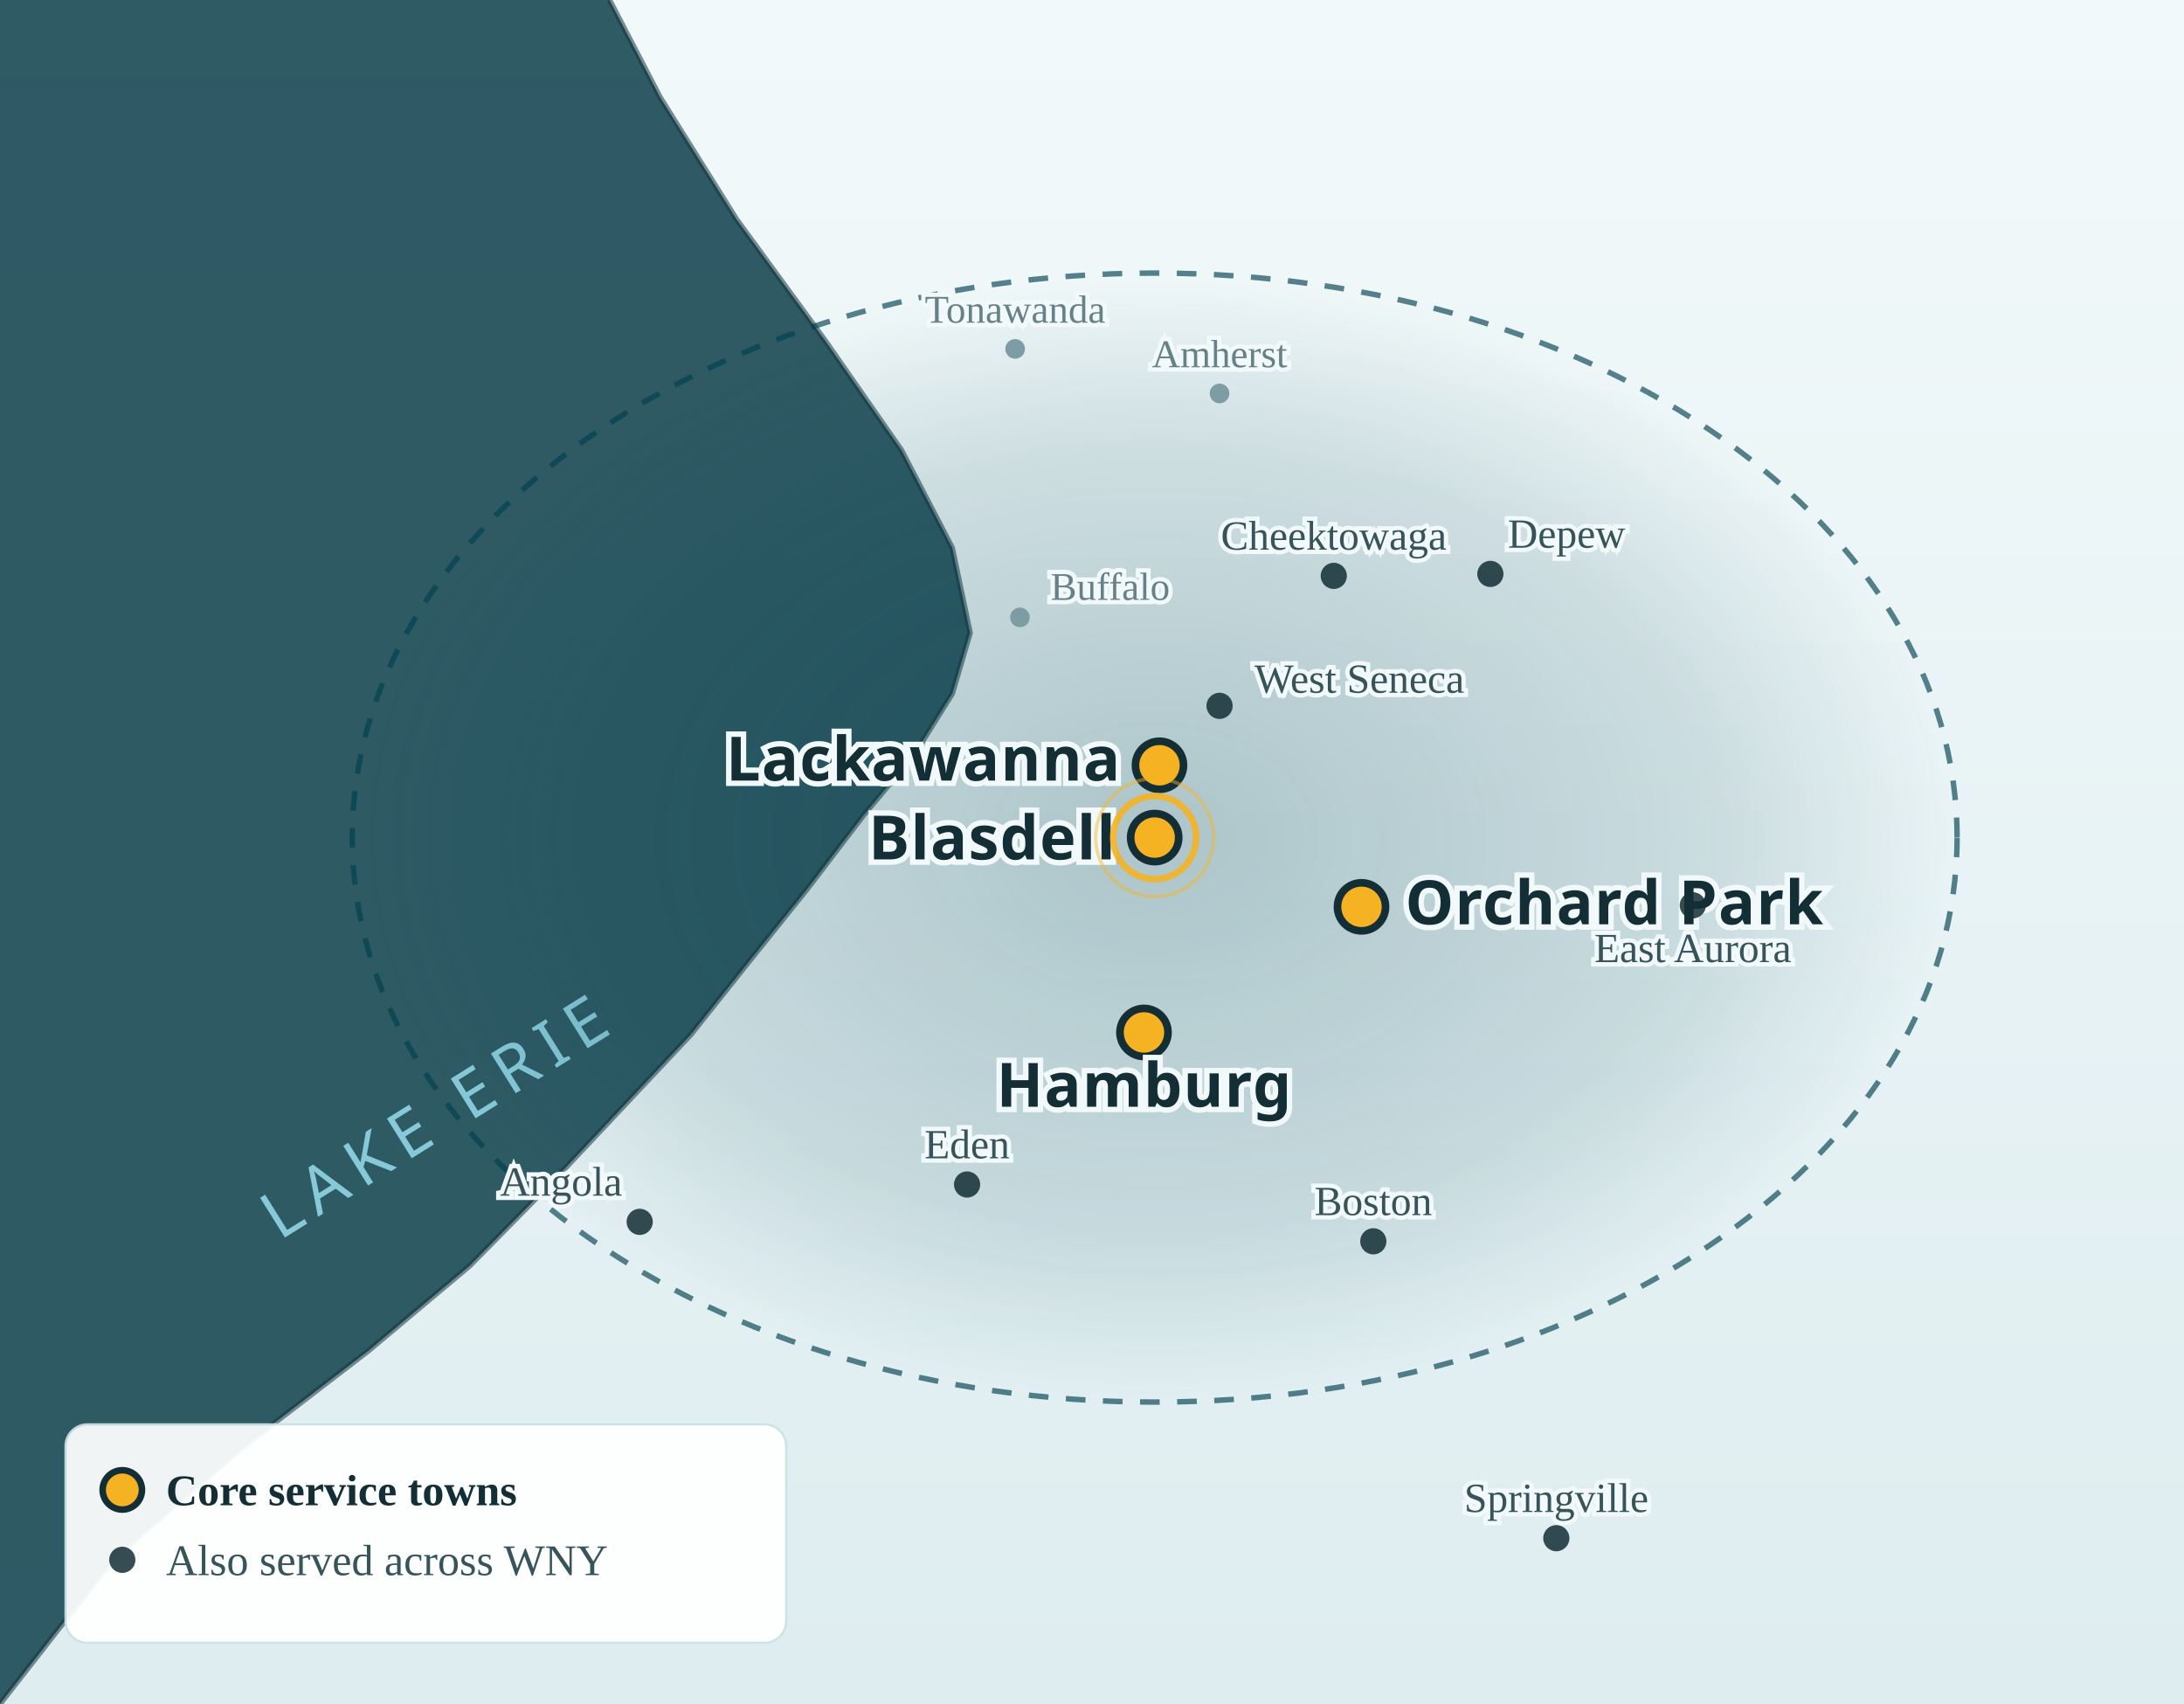
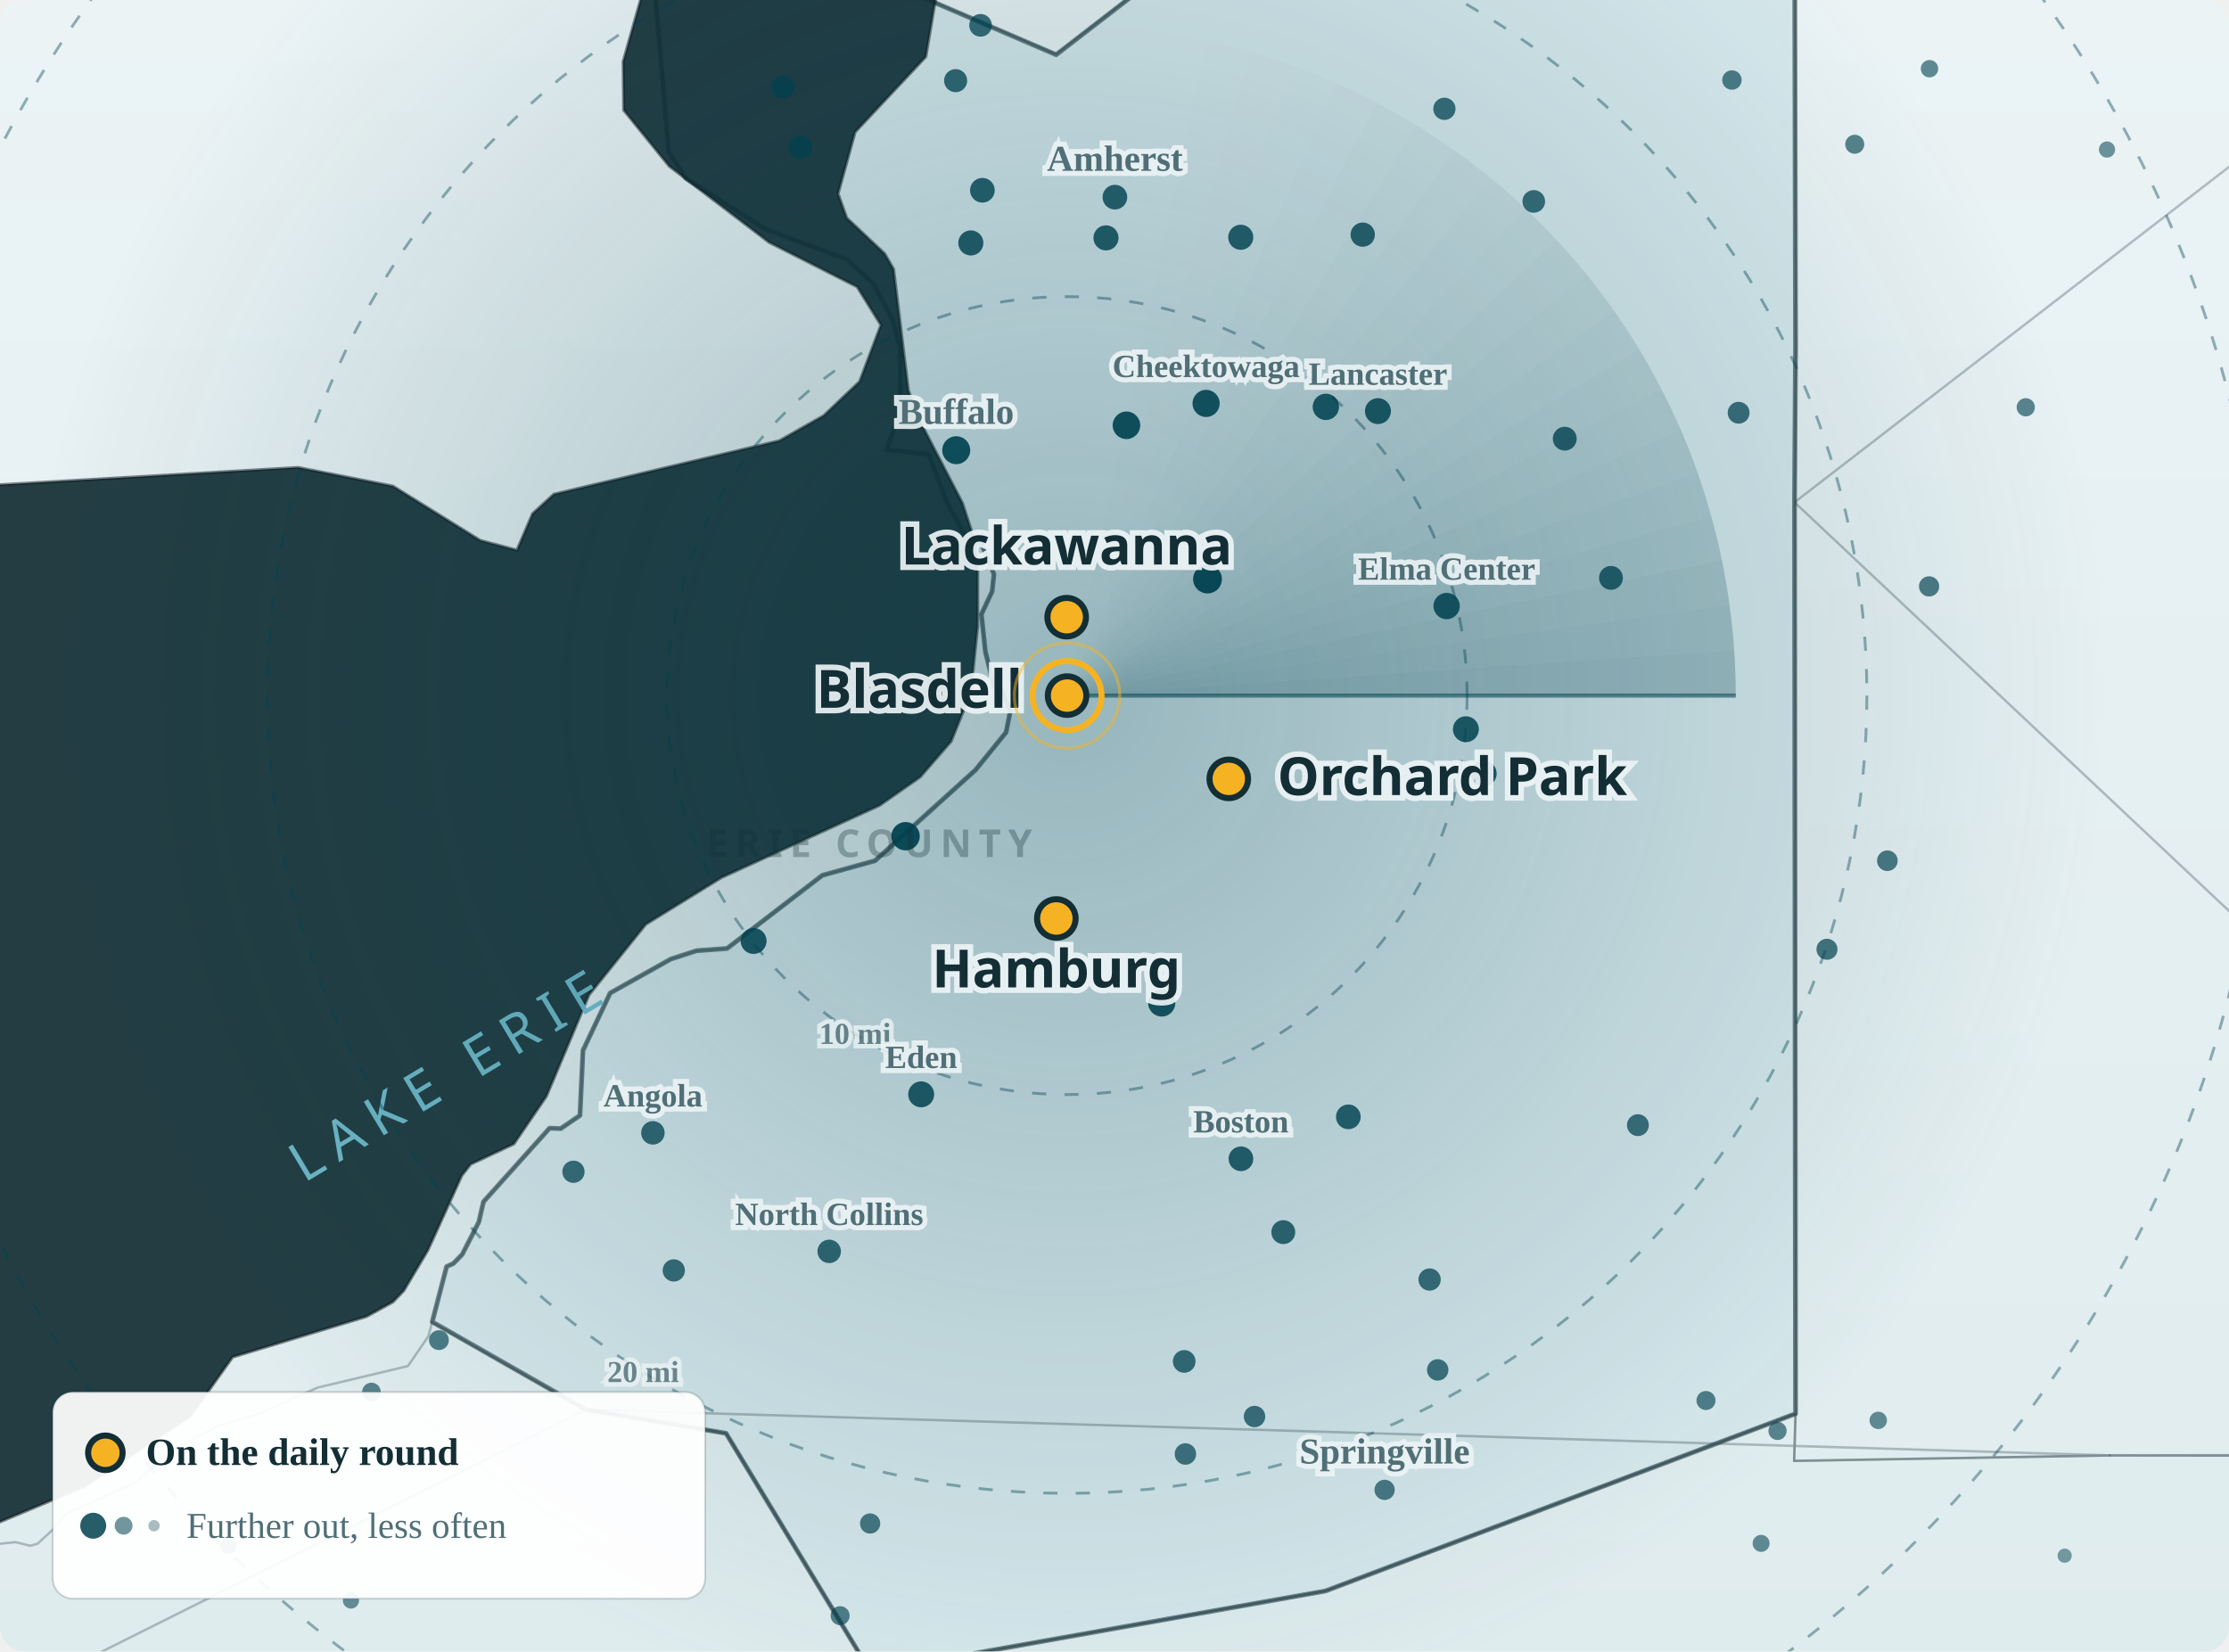
- <svg xmlns="http://www.w3.org/2000/svg" viewBox="0 0 1000 780" role="img" aria-labelledby="mapTitle mapDesc" style="width:100%;height:auto;display:block;border-radius:12px">
+ <svg xmlns="http://www.w3.org/2000/svg" viewBox="0 0 1100 815" role="img" aria-labelledby="mapTitle mapDesc" style="width:100%;height:auto;display:block;border-radius:12px">
  <defs>
    <linearGradient id="land" x1="0" y1="0" x2="0" y2="1">
-       <stop offset="0" stop-color="#F2F9FA" />
-       <stop offset="1" stop-color="#DEEDF0" />
+       <stop offset="0" stop-color="#EBF3F5" />
+       <stop offset="1" stop-color="#DFECEE" />
    </linearGradient>
    <radialGradient id="reach" cx="50%" cy="50%" r="50%">
-       <stop offset="0" stop-color="#00414F" stop-opacity=".26" />
-       <stop offset="70%" stop-color="#00414F" stop-opacity=".13" />
+       <stop offset="0" stop-color="#00414F" stop-opacity=".30" />
+       <stop offset="55%" stop-color="#00414F" stop-opacity=".14" />
      <stop offset="100%" stop-color="#00414F" stop-opacity="0" />
    </radialGradient>
+     <linearGradient id="beam" x1="0" y1="0" x2="1" y2="0">
+       <stop offset="0" stop-color="#00414F" stop-opacity="0" />
+       <stop offset="100%" stop-color="#00414F" stop-opacity=".42" />
+     </linearGradient>
+     <clipPath id="frame">
+       <rect width="1100" height="815" rx="12" />
+     </clipPath>
  </defs>
-   <rect width="1000" height="780" fill="url(#land)" />
-   <polygon points="279.1,0.0 302.3,44.6 337.2,100.3 377.9,156.0 412.8,206.1 436.0,250.7 444.2,289.7 436.0,317.6 418.6,345.4 395.3,373.3 369.8,406.7 343.0,440.1 316.3,473.6 284.9,507.0 253.5,540.4 215.1,579.4 168.6,618.4 110.5,663.0 52.3,713.1 0.0,780.0 0.0,780.0 0.0,0.0" fill="#1E4D58" opacity=".92" />
-   <polyline points="279.1,0.0 302.3,44.6 337.2,100.3 377.9,156.0 412.8,206.1 436.0,250.7 444.2,289.7 436.0,317.6 418.6,345.4 395.3,373.3 369.8,406.7 343.0,440.1 316.3,473.6 284.9,507.0 253.5,540.4 215.1,579.4 168.6,618.4 110.5,663.0 52.3,713.1 0.0,780.0" fill="none" stroke="#12343C" stroke-width="2.5" opacity=".55" />
-   <text x="128" y="568" fill="#86C9D8" font-family="Barlow Condensed,sans-serif" font-size="30" letter-spacing="5" transform="rotate(-32 128 568)">LAKE ERIE</text>
-   <ellipse cx="528.7" cy="383.4" rx="367.4" ry="258.4" fill="url(#reach)" />
-   <ellipse cx="528.7" cy="383.4" rx="367.4" ry="258.4" fill="none" stroke="#00414F" stroke-width="2.5" stroke-dasharray="9 8" opacity=".65" />
-   <circle cx="467.0" cy="282.6" r="4.5" fill="#7E9CA3" />
-   <text x="481.0" y="274.6" text-anchor="start" fill="#668187" font-family="Source Sans 3,sans-serif" font-size="18" paint-order="stroke" stroke="#F2F9FA" stroke-width="4">Buffalo</text>
-   <circle cx="530.9" cy="350.3" r="11" fill="#F5B324" stroke="#132E35" stroke-width="3.5" />
-   <text x="512.9" y="357.3" text-anchor="end" fill="#132E35" font-family="Barlow Condensed,sans-serif" font-weight="700" font-size="28" letter-spacing=".5" paint-order="stroke" stroke="#F2F9FA" stroke-width="5">Lackawanna</text>
-   <circle cx="528.7" cy="383.4" r="11" fill="#F5B324" stroke="#132E35" stroke-width="3.5" />
-   <text x="510.7" y="393.4" text-anchor="end" fill="#132E35" font-family="Barlow Condensed,sans-serif" font-weight="700" font-size="28" letter-spacing=".5" paint-order="stroke" stroke="#F2F9FA" stroke-width="5">Blasdell</text>
-   <circle cx="523.8" cy="472.6" r="11" fill="#F5B324" stroke="#132E35" stroke-width="3.5" />
-   <text x="523.8" y="506.6" text-anchor="middle" fill="#132E35" font-family="Barlow Condensed,sans-serif" font-weight="700" font-size="28" letter-spacing=".5" paint-order="stroke" stroke="#F2F9FA" stroke-width="5">Hamburg</text>
-   <circle cx="623.4" cy="415.1" r="11" fill="#F5B324" stroke="#132E35" stroke-width="3.5" />
-   <text x="643.4" y="423.1" text-anchor="start" fill="#132E35" font-family="Barlow Condensed,sans-serif" font-weight="700" font-size="28" letter-spacing=".5" paint-order="stroke" stroke="#F2F9FA" stroke-width="5">Orchard Park</text>
-   <circle cx="558.4" cy="323.1" r="6" fill="#132E35" opacity=".85" />
-   <text x="574.4" y="317.1" text-anchor="start" fill="#37545A" font-family="Source Sans 3,sans-serif" font-size="19" paint-order="stroke" stroke="#F2F9FA" stroke-width="4">West Seneca</text>
-   <circle cx="610.7" cy="263.6" r="6" fill="#132E35" opacity=".85" />
-   <text x="610.7" y="251.6" text-anchor="middle" fill="#37545A" font-family="Source Sans 3,sans-serif" font-size="19" paint-order="stroke" stroke="#F2F9FA" stroke-width="4">Cheektowaga</text>
-   <circle cx="682.4" cy="262.7" r="6" fill="#132E35" opacity=".85" />
-   <text x="690.4" y="250.7" text-anchor="start" fill="#37545A" font-family="Source Sans 3,sans-serif" font-size="19" paint-order="stroke" stroke="#F2F9FA" stroke-width="4">Depew</text>
-   <circle cx="775.1" cy="414.4" r="6" fill="#132E35" opacity=".85" />
-   <text x="775.1" y="440.4" text-anchor="middle" fill="#37545A" font-family="Source Sans 3,sans-serif" font-size="19" paint-order="stroke" stroke="#F2F9FA" stroke-width="4">East Aurora</text>
-   <circle cx="442.8" cy="542.2" r="6" fill="#132E35" opacity=".85" />
-   <text x="442.8" y="530.2" text-anchor="middle" fill="#37545A" font-family="Source Sans 3,sans-serif" font-size="19" paint-order="stroke" stroke="#F2F9FA" stroke-width="4">Eden</text>
-   <circle cx="628.8" cy="568.2" r="6" fill="#132E35" opacity=".85" />
-   <text x="628.8" y="556.2" text-anchor="middle" fill="#37545A" font-family="Source Sans 3,sans-serif" font-size="19" paint-order="stroke" stroke="#F2F9FA" stroke-width="4">Boston</text>
-   <circle cx="292.9" cy="559.3" r="6" fill="#132E35" opacity=".85" />
-   <text x="284.9" y="547.3" text-anchor="end" fill="#37545A" font-family="Source Sans 3,sans-serif" font-size="19" paint-order="stroke" stroke="#F2F9FA" stroke-width="4">Angola</text>
-   <circle cx="712.6" cy="704.1" r="6" fill="#132E35" opacity=".85" />
-   <text x="712.6" y="692.1" text-anchor="middle" fill="#37545A" font-family="Source Sans 3,sans-serif" font-size="19" paint-order="stroke" stroke="#F2F9FA" stroke-width="4">Springville</text>
-   <circle cx="464.8" cy="159.7" r="4.5" fill="#7E9CA3" />
-   <text x="464.8" y="147.7" text-anchor="middle" fill="#668187" font-family="Source Sans 3,sans-serif" font-size="18" paint-order="stroke" stroke="#F2F9FA" stroke-width="4">Tonawanda</text>
-   <circle cx="558.4" cy="180.1" r="4.5" fill="#7E9CA3" />
-   <text x="558.4" y="168.1" text-anchor="middle" fill="#668187" font-family="Source Sans 3,sans-serif" font-size="18" paint-order="stroke" stroke="#F2F9FA" stroke-width="4">Amherst</text>
-   <g transform="translate(528.7,383.4)">
-     <circle r="19" fill="none" stroke="#F5B324" stroke-width="3" opacity=".9" />
-     <circle r="27" fill="none" stroke="#F5B324" stroke-width="1.6" opacity=".45" />
+   <style>@keyframes dshSweep{to{transform:rotate(360deg)}}@keyframes dshPing{0%{r:6;opacity:.5}75%{opacity:0}100%{r:265;opacity:0}}.sweep{animation:dshSweep 7s linear infinite;transform-origin:526.6px 343.3px}.ping{animation:dshPing 7s ease-out infinite;transform-origin:526.6px 343.3px}.ping2{animation-delay:2.33s}.ping3{animation-delay:4.66s}@media (prefers-reduced-motion:reduce){.sweep{animation:none}.ping{display:none}}</style>
+   <g clip-path="url(#frame)">
+     <rect width="1100" height="815" fill="url(#land)" />
+     <path d="M1041.2,718.3L1309.8,718.6L1311.7,717.8Z" fill="none" stroke="#132E35" stroke-width="1.2" stroke-opacity=".28" stroke-linejoin="round" />
+     <path d="M885.6,247.9L886.1,170.7L885.6,-52.6L885.7,-56.4L884.5,-106.8L939.1,-109.5L1352.7,-112.7L885.6,247.9Z" fill="none" stroke="#132E35" stroke-width="1.2" stroke-opacity=".28" stroke-linejoin="round" />
+     <path d="M886.1,697.7L885.6,247.9L1301.8,639.4L1311.7,717.8L1309.8,718.6L1041.2,718.3L885.4,721.0L886.1,697.7Z" fill="none" stroke="#132E35" stroke-width="1.2" stroke-opacity=".28" stroke-linejoin="round" />
+     <path d="M-244.0,962.2L-196.3,932.6L-161.0,906.9L-124.8,877.1L-103.5,867.8L-79.1,844.4L-55.5,810.5L-31.9,792.6L-12.1,774.0L-2.0,762.1L7.7,761.1L14.9,762.9L18.5,761.9L26.9,754.2L32.3,747.2L66.6,731.8L85.4,715.6L107.1,703.9L126.8,698.1L156.8,684.8L201.3,674.2L211.4,659.5L213.3,652.4L289.2,695.7Z" fill="none" stroke="#132E35" stroke-width="1.2" stroke-opacity=".28" stroke-linejoin="round" />
+     <path d="M521.2,27.0L404.7,-23.0L340.3,-26.6L321.6,-23.0L321.3,-26.5L291.6,-34.3L283.7,-55.7L293.2,-104.4L305.9,-119.6L307.6,-127.2L291.6,-256.6L889.6,-225.8L884.5,-106.8L885.7,-56.4L885.6,-52.6L616.4,-46.5L521.2,27.0Z" fill="none" stroke="#132E35" stroke-width="1.2" stroke-opacity=".28" stroke-linejoin="round" />
+     <path d="M1352.7,-112.7L939.1,-109.5L884.5,-106.8L889.6,-225.8Z" fill="none" stroke="#132E35" stroke-width="1.2" stroke-opacity=".28" stroke-linejoin="round" />
+     <path d="M213.3,652.4L220.4,625.1L223.7,623.6L228.1,619.1L236.3,603.1L238.6,593.1L271.2,556.8L276.7,557.0L286.2,550.5L287.7,518.4L301.1,490.1L331.1,473.3L343.8,469.2L358.8,468.1L405.8,432.0L431.8,424.8L481.4,380.0L496.5,361.4L498.6,350.8L493.5,339.2L490.6,338.7L486.3,321.8L484.3,303.2L489.6,291.9L490.5,283.4L484.4,268.5L477.8,267.2L467.4,248.2L458.3,224.3L437.5,222.0L444.2,203.8L444.3,172.0L440.8,158.6L431.1,140.1L428.8,138.0L417.6,127.9L377.5,113.0L338.4,87.9L330.0,75.0L321.6,-23.0L340.3,-26.6L404.7,-23.0L521.2,27.0L616.4,-46.5L885.6,-52.6L886.1,170.7L885.6,247.9L886.1,697.7L654.1,785.2L429.6,825.1L358.3,707.4L289.2,695.7L213.3,652.4Z" fill="#D7E8EC" stroke="#132E35" stroke-width="1.2" stroke-opacity=".28" stroke-linejoin="round" />
+     <path d="M289.2,695.7L358.3,707.4L429.6,825.1L654.1,785.2L886.1,697.7L885.4,721.0L1041.2,718.3Z" fill="none" stroke="#132E35" stroke-width="1.2" stroke-opacity=".28" stroke-linejoin="round" />
+     <path d="M213.3,652.4L220.4,625.1L223.7,623.6L228.1,619.1L236.3,603.1L238.6,593.1L271.2,556.8L276.7,557.0L286.2,550.5L287.7,518.4L301.1,490.1L331.1,473.3L343.8,469.2L358.8,468.1L405.8,432.0L431.8,424.8L481.4,380.0L496.5,361.4L498.6,350.8L493.5,339.2L490.6,338.7L486.3,321.8L484.3,303.2L489.6,291.9L490.5,283.4L484.4,268.5L477.8,267.2L467.4,248.2L458.3,224.3L437.5,222.0L444.2,203.8L444.3,172.0L440.8,158.6L431.1,140.1L428.8,138.0L417.6,127.9L377.5,113.0L338.4,87.9L330.0,75.0L321.6,-23.0L340.3,-26.6L404.7,-23.0L521.2,27.0L616.4,-46.5L885.6,-52.6L886.1,170.7L885.6,247.9L886.1,697.7L654.1,785.2L429.6,825.1L358.3,707.4L289.2,695.7L213.3,652.4Z" fill="none" stroke="#132E35" stroke-width="2.4" stroke-opacity=".55" stroke-linejoin="round" />
+     <path d="M-256.2,259.9L-229.1,255.9L-145.5,261.5L-134.5,258.7L-126.1,251.5L-119.0,241.9L-110.4,233.5L-97.0,229.9L-18.5,240.3L147.1,230.7L193.9,239.9L237.0,266.7L255.1,271.5L262.8,253.5L273.3,243.9L384.6,217.5L406.5,205.1L424.2,188.3L434.7,160.4L423.0,141.6L379.5,119.6L330.2,82.0L307.8,54.4L307.5,30.4L318.1,-7.2L296.5,-32.4L274.5,-52.8L283.8,-76.3L323.8,-49.6L435.1,-36.0L462.0,-2.0L456.9,28.0L422.0,65.2L413.6,95.6L417.9,107.6L436.6,125.2L441.0,132.8L448.3,192.7L453.8,207.5L475.0,248.3L480.6,265.5L482.5,277.5L482.5,309.1L479.1,341.9L469.4,365.9L454.1,383.5L434.1,397.5L356.1,433.1L318.7,456.2L290.7,491.0L269.7,541.0L253.6,564.6L232.3,574.6L227.9,580.2L211.2,617.0L199.3,637.0L193.9,642.6L180.8,649.8L114.8,669.8L94.1,698.9L41.7,733.7L-8.1,754.5L-18.4,760.9L-25.4,769.7L-34.0,782.5L-44.1,793.7L-73.9,808.9L-120.8,873.3L-176.7,904.9L-192.8,923.7L-210.1,939.7Z" fill="#132E35" fill-opacity=".92" stroke="#0A171A" stroke-width="1.5" stroke-opacity=".5" />
+     <path d="M119.4,-243.1L58.8,-217.9L40.5,-202.3L19.6,-190.3L-3.2,-195.5L-45.0,-217.1L-94.5,-222.3L-195.0,-216.7L-243.7,-225.5Z" fill="#132E35" fill-opacity=".92" stroke="#0A171A" stroke-width="1.5" stroke-opacity=".5" />
+     <text x="150" y="584" fill="#71BDCE" font-family="Barlow Condensed,sans-serif" font-size="27" letter-spacing="6" transform="rotate(-31 150 584)" opacity=".95">LAKE ERIE</text>
+     <ellipse cx="526.6" cy="343.3" rx="513.1" ry="511.8" fill="url(#reach)" />
+     <ellipse cx="526.6" cy="343.3" rx="197.4" ry="196.9" fill="none" stroke="#00414F" stroke-width="1.4" stroke-dasharray="7 9" stroke-opacity=".40" />
+     <text x="422.0" y="515.2" fill="#506F76" font-family="Source Sans 3,sans-serif" font-size="15" font-weight="700" text-anchor="middle" opacity=".8" paint-order="stroke" stroke="#EBF3F5" stroke-width="4.5">10 mi</text>
+     <ellipse cx="526.6" cy="343.3" rx="394.7" ry="393.7" fill="none" stroke="#00414F" stroke-width="1.4" stroke-dasharray="7 9" stroke-opacity=".40" />
+     <text x="317.4" y="682.1" fill="#506F76" font-family="Source Sans 3,sans-serif" font-size="15" font-weight="700" text-anchor="middle" opacity=".8" paint-order="stroke" stroke="#EBF3F5" stroke-width="4.5">20 mi</text>
+     <ellipse cx="526.6" cy="343.3" rx="592.1" ry="590.6" fill="none" stroke="#00414F" stroke-width="1.4" stroke-dasharray="7 9" stroke-opacity=".40" />
+     <text x="212.8" y="849.1" fill="#506F76" font-family="Source Sans 3,sans-serif" font-size="15" font-weight="700" text-anchor="middle" opacity=".8" paint-order="stroke" stroke="#EBF3F5" stroke-width="4.5">30 mi</text>
+     <g class="sweep">
+       <path d="M526.6,343.3 L856.6,343.3 A330.0,330.0 0 0 0 855.8,320.8 Z" fill="#00414F" fill-opacity="0.260" />
+       <path d="M526.6,343.3 L855.8,320.8 A330.0,330.0 0 0 0 853.5,298.5 Z" fill="#00414F" fill-opacity="0.242" />
+       <path d="M526.6,343.3 L853.5,298.5 A330.0,330.0 0 0 0 849.7,276.3 Z" fill="#00414F" fill-opacity="0.224" />
+       <path d="M526.6,343.3 L849.7,276.3 A330.0,330.0 0 0 0 844.4,254.5 Z" fill="#00414F" fill-opacity="0.207" />
+       <path d="M526.6,343.3 L844.4,254.5 A330.0,330.0 0 0 0 837.7,233.1 Z" fill="#00414F" fill-opacity="0.190" />
+       <path d="M526.6,343.3 L837.7,233.1 A330.0,330.0 0 0 0 829.5,212.2 Z" fill="#00414F" fill-opacity="0.174" />
+       <path d="M526.6,343.3 L829.5,212.2 A330.0,330.0 0 0 0 819.8,191.9 Z" fill="#00414F" fill-opacity="0.158" />
+       <path d="M526.6,343.3 L819.8,191.9 A330.0,330.0 0 0 0 808.9,172.3 Z" fill="#00414F" fill-opacity="0.142" />
+       <path d="M526.6,343.3 L808.9,172.3 A330.0,330.0 0 0 0 796.6,153.5 Z" fill="#00414F" fill-opacity="0.127" />
+       <path d="M526.6,343.3 L796.6,153.5 A330.0,330.0 0 0 0 783.1,135.6 Z" fill="#00414F" fill-opacity="0.113" />
+       <path d="M526.6,343.3 L783.1,135.6 A330.0,330.0 0 0 0 768.3,118.6 Z" fill="#00414F" fill-opacity="0.099" />
+       <path d="M526.6,343.3 L768.3,118.6 A330.0,330.0 0 0 0 752.5,102.7 Z" fill="#00414F" fill-opacity="0.085" />
+       <path d="M526.6,343.3 L752.5,102.7 A330.0,330.0 0 0 0 735.6,87.9 Z" fill="#00414F" fill-opacity="0.072" />
+       <path d="M526.6,343.3 L735.6,87.9 A330.0,330.0 0 0 0 717.8,74.3 Z" fill="#00414F" fill-opacity="0.060" />
+       <path d="M526.6,343.3 L717.8,74.3 A330.0,330.0 0 0 0 699.0,61.9 Z" fill="#00414F" fill-opacity="0.048" />
+       <path d="M526.6,343.3 L699.0,61.9 A330.0,330.0 0 0 0 679.5,50.8 Z" fill="#00414F" fill-opacity="0.037" />
+       <path d="M526.6,343.3 L679.5,50.8 A330.0,330.0 0 0 0 659.2,41.1 Z" fill="#00414F" fill-opacity="0.027" />
+       <path d="M526.6,343.3 L659.2,41.1 A330.0,330.0 0 0 0 638.4,32.8 Z" fill="#00414F" fill-opacity="0.018" />
+       <path d="M526.6,343.3 L638.4,32.8 A330.0,330.0 0 0 0 617.0,25.9 Z" fill="#00414F" fill-opacity="0.010" />
+       <path d="M526.6,343.3 L617.0,25.9 A330.0,330.0 0 0 0 595.2,20.5 Z" fill="#00414F" fill-opacity="0.004" />
+       <line x1="526.6" y1="343.3" x2="856.6" y2="343.3" stroke="#00414F" stroke-width="2" stroke-opacity=".55" />
+     </g>
+     <circle class="ping" cx="526.6" cy="343.3" r="6" fill="none" stroke="#00414F" stroke-width="1.8" />
+     <circle class="ping ping2" cx="526.6" cy="343.3" r="6" fill="none" stroke="#00414F" stroke-width="1.8" />
+     <circle class="ping ping3" cx="526.6" cy="343.3" r="6" fill="none" stroke="#00414F" stroke-width="1.8" />
+     <circle cx="526.6" cy="343.3" r="9.5" fill="#F5B324" stroke="#132E35" stroke-width="3" />
+     <circle cx="526.4" cy="304.6" r="9.5" fill="#F5B324" stroke="#132E35" stroke-width="3" />
+     <circle cx="606.4" cy="384.4" r="9.5" fill="#F5B324" stroke="#132E35" stroke-width="3" />
+     <circle cx="595.9" cy="285.8" r="7.1" fill="#00414F" fill-opacity="0.94" />
+     <circle cx="446.9" cy="412.7" r="7.0" fill="#00414F" fill-opacity="0.93" />
+     <circle cx="521.3" cy="453.3" r="9.5" fill="#F5B324" stroke="#132E35" stroke-width="3" />
+     <circle cx="471.9" cy="222.2" r="6.9" fill="#00414F" fill-opacity="0.91" />
+     <circle cx="555.9" cy="209.9" r="6.8" fill="#00414F" fill-opacity="0.90" />
+     <circle cx="573.3" cy="495.0" r="6.7" fill="#00414F" fill-opacity="0.89" />
+     <circle cx="595.2" cy="199.1" r="6.7" fill="#00414F" fill-opacity="0.89" />
+     <circle cx="654.3" cy="200.8" r="6.5" fill="#00414F" fill-opacity="0.86" />
+     <circle cx="713.9" cy="299.1" r="6.5" fill="#00414F" fill-opacity="0.86" />
+     <circle cx="371.9" cy="464.4" r="6.4" fill="#00414F" fill-opacity="0.86" />
+     <circle cx="723.4" cy="359.9" r="6.4" fill="#00414F" fill-opacity="0.85" />
+     <circle cx="680.0" cy="202.9" r="6.4" fill="#00414F" fill-opacity="0.85" />
+     <circle cx="732.2" cy="381.8" r="6.4" fill="#00414F" fill-opacity="0.85" />
+     <circle cx="454.6" cy="540.1" r="6.4" fill="#00414F" fill-opacity="0.84" />
+     <circle cx="545.8" cy="117.4" r="6.2" fill="#00414F" fill-opacity="0.83" />
+     <circle cx="479.1" cy="119.9" r="6.2" fill="#00414F" fill-opacity="0.83" />
+     <circle cx="612.3" cy="117.1" r="6.2" fill="#00414F" fill-opacity="0.82" />
+     <circle cx="612.4" cy="571.9" r="6.1" fill="#00414F" fill-opacity="0.82" />
+     <circle cx="550.2" cy="97.3" r="6.1" fill="#00414F" fill-opacity="0.81" />
+     <circle cx="665.4" cy="551.2" r="6.1" fill="#00414F" fill-opacity="0.81" />
+     <circle cx="484.8" cy="93.9" r="6.1" fill="#00414F" fill-opacity="0.81" />
+     <circle cx="672.5" cy="115.8" r="6.0" fill="#00414F" fill-opacity="0.80" />
+     <circle cx="795.0" cy="285.2" r="5.9" fill="#00414F" fill-opacity="0.79" />
+     <circle cx="772.2" cy="216.5" r="5.9" fill="#00414F" fill-opacity="0.79" />
+     <circle cx="633.3" cy="608.1" r="5.9" fill="#00414F" fill-opacity="0.78" />
+     <circle cx="322.2" cy="559.1" r="5.8" fill="#00414F" fill-opacity="0.77" />
+     <circle cx="409.2" cy="617.6" r="5.8" fill="#00414F" fill-opacity="0.77" />
+     <circle cx="395.0" cy="72.7" r="5.8" fill="#00414F" fill-opacity="0.77" />
+     <circle cx="471.6" cy="39.8" r="5.7" fill="#00414F" fill-opacity="0.77" />
+     <circle cx="386.4" cy="43.0" r="5.6" fill="#00414F" fill-opacity="0.75" />
+     <circle cx="483.9" cy="12.5" r="5.6" fill="#00414F" fill-opacity="0.75" />
+     <circle cx="584.4" cy="671.9" r="5.6" fill="#00414F" fill-opacity="0.75" />
+     <circle cx="756.9" cy="99.4" r="5.6" fill="#00414F" fill-opacity="0.74" />
+     <circle cx="283.0" cy="578.3" r="5.5" fill="#00414F" fill-opacity="0.74" />
+     <circle cx="705.5" cy="631.5" r="5.5" fill="#00414F" fill-opacity="0.74" />
+     <circle cx="332.5" cy="627.0" r="5.5" fill="#00414F" fill-opacity="0.74" />
+     <circle cx="712.8" cy="53.7" r="5.5" fill="#00414F" fill-opacity="0.74" />
+     <circle cx="808.3" cy="555.3" r="5.4" fill="#00414F" fill-opacity="0.73" />
+     <circle cx="858.0" cy="203.7" r="5.4" fill="#00414F" fill-opacity="0.73" />
+     <circle cx="619.1" cy="699.1" r="5.3" fill="#00414F" fill-opacity="0.72" />
+     <circle cx="585.0" cy="717.6" r="5.3" fill="#00414F" fill-opacity="0.71" />
+     <circle cx="709.5" cy="676.1" r="5.3" fill="#00414F" fill-opacity="0.71" />
+     <circle cx="901.6" cy="468.5" r="5.2" fill="#00414F" fill-opacity="0.70" />
+     <circle cx="931.4" cy="424.8" r="5.1" fill="#00414F" fill-opacity="0.68" />
+     <circle cx="429.4" cy="751.9" r="5.0" fill="#00414F" fill-opacity="0.68" />
+     <circle cx="683.3" cy="735.3" r="5.0" fill="#00414F" fill-opacity="0.67" />
+     <circle cx="952.0" cy="289.4" r="5.0" fill="#00414F" fill-opacity="0.67" />
+     <circle cx="216.6" cy="661.4" r="4.9" fill="#00414F" fill-opacity="0.66" />
+     <circle cx="854.7" cy="39.5" r="4.8" fill="#00414F" fill-opacity="0.66" />
+     <circle cx="414.6" cy="797.4" r="4.7" fill="#00414F" fill-opacity="0.64" />
+     <circle cx="841.9" cy="691.2" r="4.7" fill="#00414F" fill-opacity="0.64" />
+     <circle cx="915.3" cy="71.2" r="4.7" fill="#00414F" fill-opacity="0.63" />
+     <circle cx="183.3" cy="687.0" r="4.6" fill="#00414F" fill-opacity="0.62" />
+     <circle cx="999.7" cy="201.0" r="4.5" fill="#00414F" fill-opacity="0.62" />
+     <circle cx="877.2" cy="706.2" r="4.5" fill="#00414F" fill-opacity="0.61" />
+     <circle cx="952.2" cy="33.9" r="4.3" fill="#00414F" fill-opacity="0.59" />
+     <circle cx="926.9" cy="701.0" r="4.3" fill="#00414F" fill-opacity="0.58" />
+     <circle cx="869.1" cy="761.7" r="4.2" fill="#00414F" fill-opacity="0.58" />
+     <circle cx="173.2" cy="789.9" r="4.0" fill="#00414F" fill-opacity="0.56" />
+     <circle cx="1039.8" cy="73.8" r="4.0" fill="#00414F" fill-opacity="0.55" />
+     <circle cx="112.7" cy="762.9" r="3.9" fill="#00414F" fill-opacity="0.54" />
+     <circle cx="1018.9" cy="767.8" r="3.5" fill="#00414F" fill-opacity="0.49" />
+     <text x="504.6" y="349.3" text-anchor="end" fill="#132E35" font-family="Barlow Condensed,sans-serif" font-weight="700" font-size="26" paint-order="stroke" stroke="#EBF3F5" stroke-width="5.5" stroke-opacity=".92">Blasdell</text>
+     <text x="526.4" y="278.6" text-anchor="middle" fill="#132E35" font-family="Barlow Condensed,sans-serif" font-weight="700" font-size="26" paint-order="stroke" stroke="#EBF3F5" stroke-width="5.5" stroke-opacity=".92">Lackawanna</text>
+     <text x="630.4" y="392.4" text-anchor="start" fill="#132E35" font-family="Barlow Condensed,sans-serif" font-weight="700" font-size="26" paint-order="stroke" stroke="#EBF3F5" stroke-width="5.5" stroke-opacity=".92">Orchard Park</text>
+     <text x="521.3" y="487.3" text-anchor="middle" fill="#132E35" font-family="Barlow Condensed,sans-serif" font-weight="700" font-size="26" paint-order="stroke" stroke="#EBF3F5" stroke-width="5.5" stroke-opacity=".92">Hamburg</text>
+     <text x="471.9" y="209.2" text-anchor="middle" fill="#506F76" font-family="Source Sans 3,sans-serif" font-weight="600" font-size="18" paint-order="stroke" stroke="#EBF3F5" stroke-width="5" stroke-opacity=".9">Buffalo</text>
+     <text x="595.2" y="186.1" text-anchor="middle" fill="#506F76" font-family="Source Sans 3,sans-serif" font-weight="600" font-size="16" paint-order="stroke" stroke="#EBF3F5" stroke-width="5" stroke-opacity=".9">Cheektowaga</text>
+     <text x="713.9" y="286.1" text-anchor="middle" fill="#506F76" font-family="Source Sans 3,sans-serif" font-weight="600" font-size="16" paint-order="stroke" stroke="#EBF3F5" stroke-width="5" stroke-opacity=".9">Elma Center</text>
+     <text x="680.0" y="189.9" text-anchor="middle" fill="#506F76" font-family="Source Sans 3,sans-serif" font-weight="600" font-size="16" paint-order="stroke" stroke="#EBF3F5" stroke-width="5" stroke-opacity=".9">Lancaster</text>
+     <text x="454.6" y="527.1" text-anchor="middle" fill="#506F76" font-family="Source Sans 3,sans-serif" font-weight="600" font-size="16" paint-order="stroke" stroke="#EBF3F5" stroke-width="5" stroke-opacity=".9">Eden</text>
+     <text x="612.4" y="558.9" text-anchor="middle" fill="#506F76" font-family="Source Sans 3,sans-serif" font-weight="600" font-size="16" paint-order="stroke" stroke="#EBF3F5" stroke-width="5" stroke-opacity=".9">Boston</text>
+     <text x="550.2" y="84.3" text-anchor="middle" fill="#506F76" font-family="Source Sans 3,sans-serif" font-weight="600" font-size="18" paint-order="stroke" stroke="#EBF3F5" stroke-width="5" stroke-opacity=".9">Amherst</text>
+     <text x="322.2" y="546.1" text-anchor="middle" fill="#506F76" font-family="Source Sans 3,sans-serif" font-weight="600" font-size="16" paint-order="stroke" stroke="#EBF3F5" stroke-width="5" stroke-opacity=".9">Angola</text>
+     <text x="409.2" y="604.6" text-anchor="middle" fill="#506F76" font-family="Source Sans 3,sans-serif" font-weight="600" font-size="16" paint-order="stroke" stroke="#EBF3F5" stroke-width="5" stroke-opacity=".9">North Collins</text>
+     <text x="683.3" y="722.3" text-anchor="middle" fill="#506F76" font-family="Source Sans 3,sans-serif" font-weight="600" font-size="18" paint-order="stroke" stroke="#EBF3F5" stroke-width="5" stroke-opacity=".9">Springville</text>
+     <text x="429.0" y="423.0" text-anchor="middle" fill="#132E35" font-family="Barlow Condensed,sans-serif" font-weight="600" font-size="19" letter-spacing="3.5" opacity=".32">ERIE COUNTY</text>
+     <g transform="translate(526.6,343.3)">
+       <circle r="17" fill="none" stroke="#F5B324" stroke-width="3" />
+       <circle r="26" fill="none" stroke="#F5B324" stroke-width="1.5" opacity=".5" />
+       <circle r="4.5" fill="#F5B324" />
+     </g>
+     <rect x="26" y="687" width="322" height="102" rx="10" fill="#fff" fill-opacity=".93" stroke="#132E35" stroke-opacity=".18" />
+     <circle cx="52" cy="717" r="8.5" fill="#F5B324" stroke="#132E35" stroke-width="3" />
+     <text x="72" y="723" fill="#132E35" font-family="Source Sans 3,sans-serif" font-size="19" font-weight="600">On the daily round</text>
+     <circle cx="46.0" cy="753" r="6.4" fill="#00414F" fill-opacity="0.85" />
+     <circle cx="61.0" cy="753" r="4.4" fill="#00414F" fill-opacity="0.55" />
+     <circle cx="76.0" cy="753" r="2.8" fill="#00414F" fill-opacity="0.34" />
+     <text x="92" y="759" fill="#506F76" font-family="Source Sans 3,sans-serif" font-size="18">Further out, less often</text>
  </g>
-   <rect x="30" y="652" width="330" height="100" rx="10" fill="#fff" opacity=".93" stroke="#CAE1E6" />
-   <circle cx="56" cy="682" r="9" fill="#F5B324" stroke="#132E35" stroke-width="3" />
-   <text x="76" y="689" fill="#132E35" font-family="Source Sans 3,sans-serif" font-size="20" font-weight="600">Core service towns</text>
-   <circle cx="56" cy="714" r="6" fill="#132E35" opacity=".85" />
-   <text x="76" y="721" fill="#37545A" font-family="Source Sans 3,sans-serif" font-size="20">Also served across WNY</text>
</svg>
